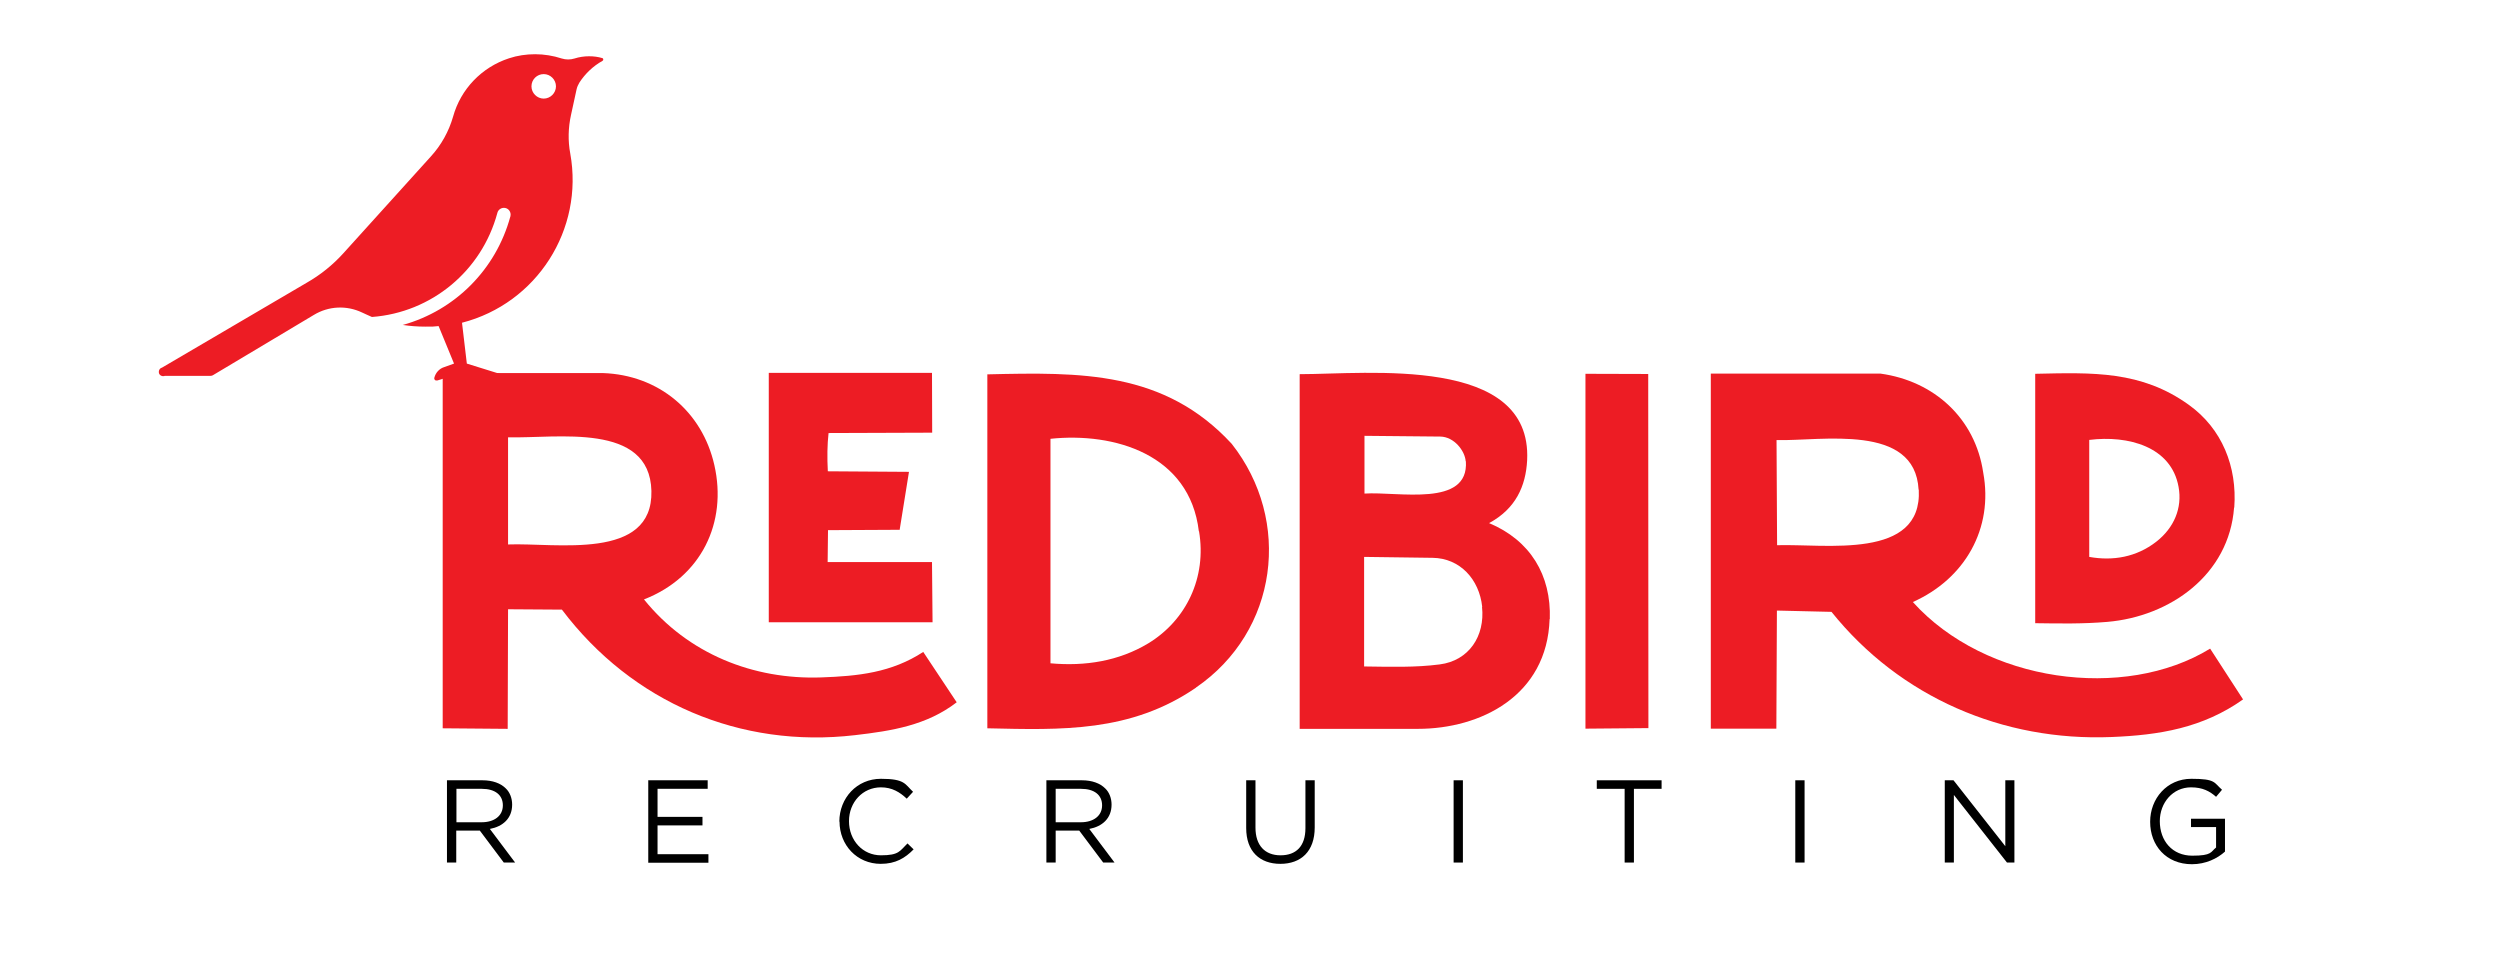
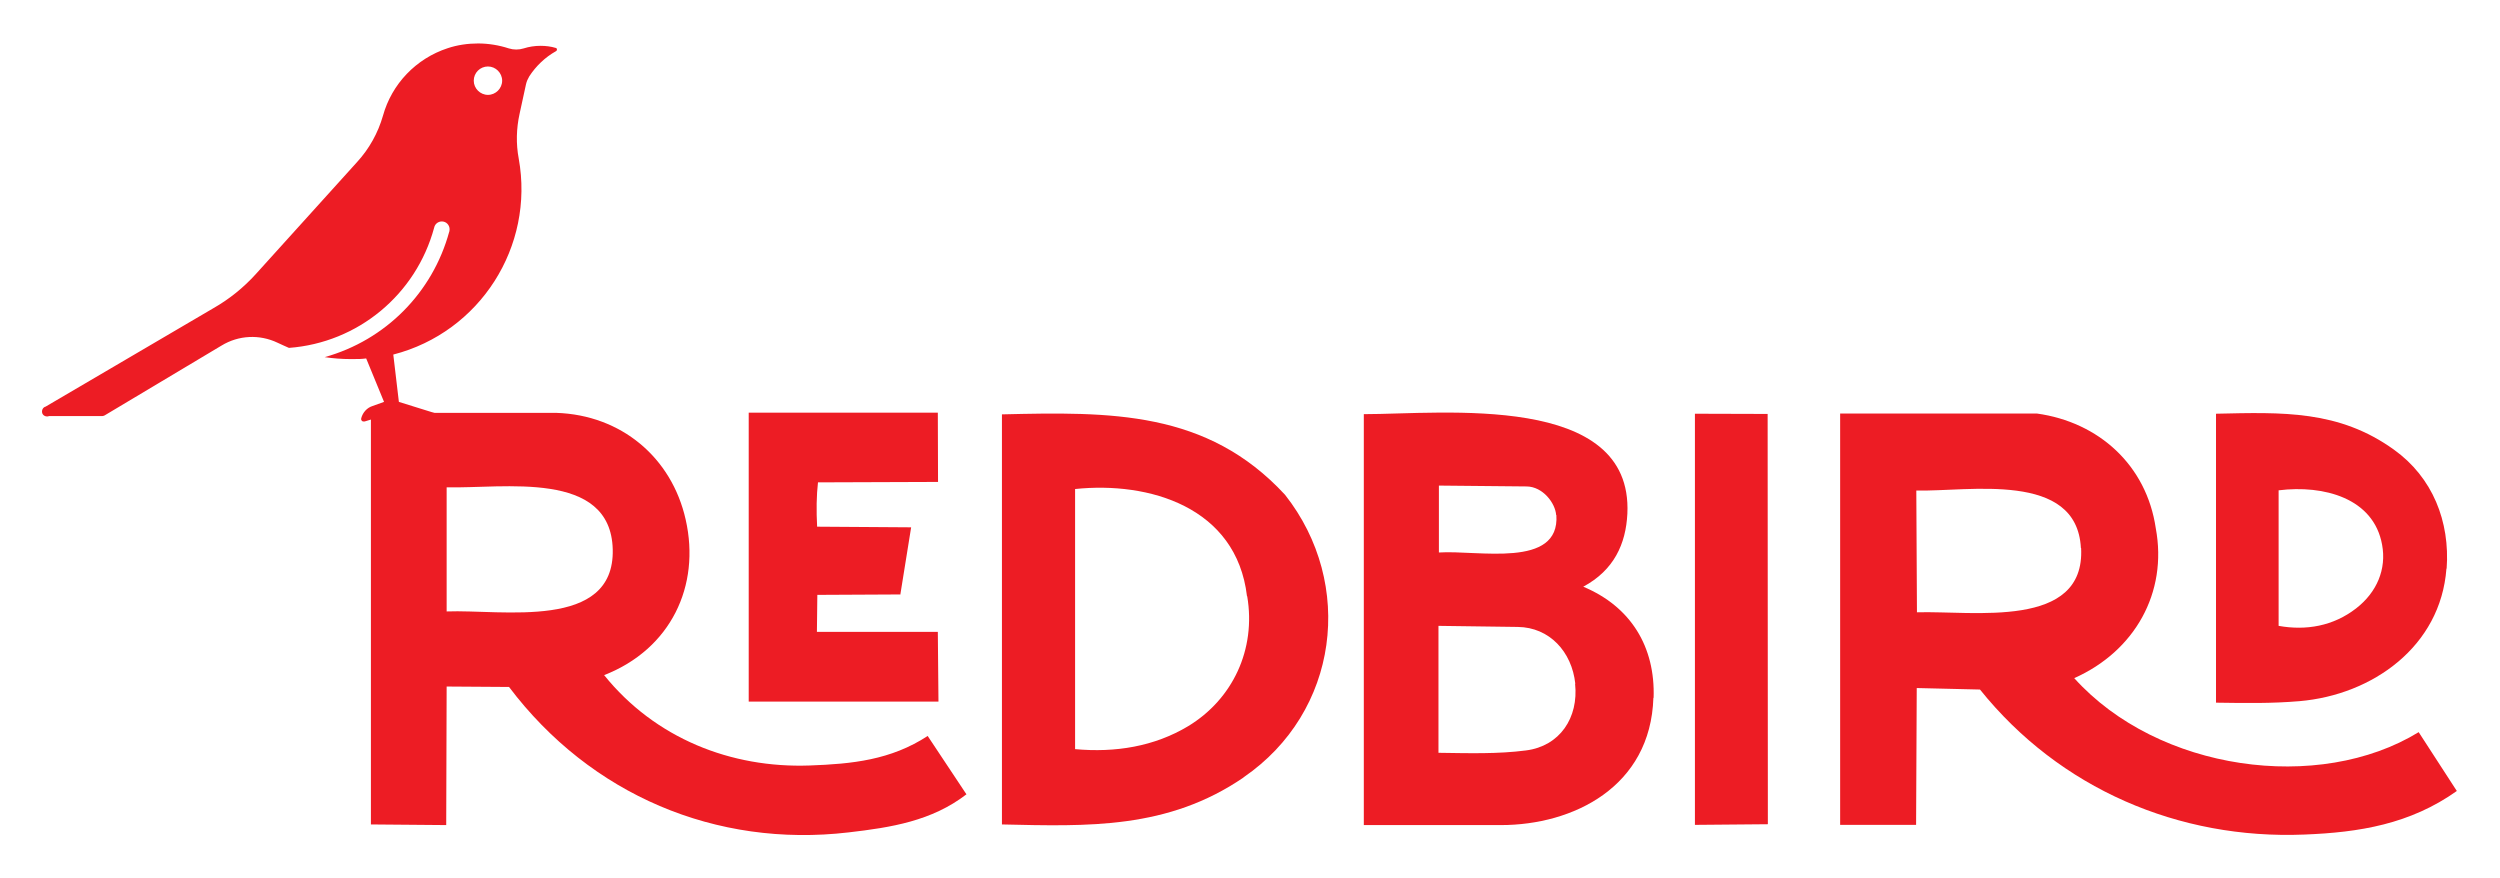
- <svg xmlns="http://www.w3.org/2000/svg" id="Layer_1" version="1.1" viewBox="0 0 1346.3 518.7">
+ <svg xmlns="http://www.w3.org/2000/svg" id="Layer_1" version="1.1" viewBox="66 9 1162 408">
  <defs>
    <style>
      .st0 {
        fill: #ed1c24;
      }
    </style>
  </defs>
  <path class="st0" d="M644.1,370.3c-35.3,24.2-72.5,22.8-112.4,21.9v-190.6c50.4-1.2,95.3-1.9,131.6,37.4,32.6,41.4,25,101-19.3,131.3h0ZM645.6,286.1c-4.9-41.5-45.6-53.4-79.9-49.8v120.9c18.7,1.7,36.8-1.2,52.6-10.7,20.6-12.5,31.6-35.6,27.4-60.4h0Z" />
  <g>
    <path class="st0" d="M1208,376.6c-21.8,15.5-45.4,19.3-70.9,20.3-58.3,2.4-113.8-21.3-150.8-67.4l-29.4-.7-.3,63.6h-35.3c0,.1,0-191.2,0-191.2h91.4c28.9,4,51,24.1,55.3,53.3,5.6,30-9.8,57.2-37.9,69.7,39,43.3,113.8,53.5,160.1,25.1l17.7,27.3h0ZM1033.2,263.7c-1.9-36-52.3-26.1-76.5-26.7l.3,56.6c26-.8,78.3,8.1,76.3-29.9Z" />
    <path class="st0" d="M834.5,333.3c-1.3,41.5-37.3,59.2-70.9,59.2h-63.7v-191c36.6,0,125.2-10.3,122.5,46.3-.7,14-6.2,26.2-20.5,33.9,22.2,9.3,33.5,28,32.7,51.7h0ZM789.3,248.4c-.4-5.6-6.2-13.2-13.7-13.3l-40.8-.4v31.1c18.1-1.2,56.3,7.6,54.6-17.4h0ZM798.2,326.8c-1.6-14.9-12-26.2-26.7-26.4l-36.9-.5v59c14.3.2,27.7.6,40.7-1.1,15.7-2,24.5-15.2,22.8-31h0Z" />
    <path class="st0" d="M1203.1,273.3c-2.7,36.2-34.4,58.7-68.3,61.6-13,1.1-25,.9-38.8.7v-134.3c31-.7,57.1-1.7,82.7,16.7,18,12.9,26.1,33.4,24.5,55.3h0ZM1161.1,291.8c9.7-7.5,14.2-18.3,12.1-29.6-3.9-21.7-27.1-27.9-48.1-25.3v63c12.8,2.3,25.4.1,36-8.1h0Z" />
    <polygon class="st0" points="887.7 392.1 853.8 392.4 853.8 201.3 887.6 201.4 887.7 392.1" />
  </g>
  <g>
    <path class="st0" d="M484.6,285.3l-38.7.2-.2,17.2h56.2c0,.1.3,32.4.3,32.4h-88.2c0,0,0-134.3,0-134.3h87.9s.1,32.2.1,32.2l-55.8.2c-.7,6.1-.8,13.2-.4,20.6l43.7.3-5,31.1h0Z" />
    <path class="st0" d="M497.3,351c-17.2,11.3-35.4,13.1-55,13.8-36.5,1.3-71.8-12.6-95.5-42,31-12.1,44.9-41.5,37.9-72.3-6.5-28.9-30-48.6-60.1-49.6h-47c0,0-39.2,0-39.2,0v191.3c0,0,35,.3,35,.3l.2-64.4,29,.2c37.9,50.2,96.3,74.8,157.8,67.6,19.9-2.3,38.7-5.3,54.8-17.7l-18-27.1h0ZM273.6,293.2v-57.7c26.1.7,76.3-8.4,77.2,28.9.9,37.8-51.6,27.8-77.2,28.8Z" />
  </g>
  <path class="st0" d="M88.7,202.4h24.7c.4,0,.8-.1,1.2-.3l54.4-32.5c7.9-4.8,17.6-5.3,26-1.3,1.8.9,3.6,1.6,5.3,2.4,32.1-2.4,59.1-24.8,67.5-55.9.4-2,2.4-3.2,4.3-2.8,2,.4,3.2,2.4,2.8,4.3,0,.1,0,.3-.1.4-7.7,28.3-29.6,50.4-57.9,58.3,4,.6,8.1.9,12.1.9s4.8,0,7.2-.3l8.3,20.2-5.3,1.9c-2.6.8-4.6,3-5.3,5.7-.2.7.2,1.3.8,1.5.2,0,.5,0,.8,0l9.5-2.9c1.7-.5,3.6-.5,5.3,0l31.8,7.9c1.2.3,2.4-.4,2.6-1.6,0-.2,0-.4,0-.5,0-1-.6-1.8-1.5-2.1l-31.8-9.9-2.6-22c40.3-10.4,65.7-50.2,58.3-91.1-1.3-6.9-1.1-14,.4-20.8l3-13.8c.3-1.3.8-2.4,1.5-3.6,3.1-4.8,7.4-8.9,12.4-11.7.4-.2.6-.7.4-1.1,0-.2-.2-.3-.4-.4-2.3-.7-4.7-1-7.2-1-2.6,0-5.3.4-7.8,1.2-2.2.7-4.7.7-6.9,0-4.6-1.5-9.5-2.3-14.3-2.3-4.8,0-9.6.7-14.1,2.2-14.7,4.8-26,16.6-30.1,31.4-2.3,8-6.4,15.4-12.1,21.6l-47,52c-5.7,6.3-12.4,11.7-19.8,15.9l-77.9,45.7c-1.2.3-1.9,1.6-1.6,2.9.3,1.2,1.6,1.9,2.9,1.6h0ZM286.2,46.5c0-3.7,3-6.6,6.6-6.6s6.6,3,6.6,6.6-3,6.6-6.6,6.6-6.6-3-6.6-6.6Z" />
-   <g>
-     <path d="M240.7,420.2h19.1c5.5,0,9.8,1.6,12.6,4.4,2.2,2.1,3.4,5.3,3.4,8.7h0c0,7.5-5.1,11.8-12,13.1l13.6,18.1h-6.1l-12.9-17.2h-12.7v17.2h-5v-44.3h0ZM259.4,442.8c6.7,0,11.4-3.4,11.4-9.1h0c0-5.6-4.2-8.9-11.3-8.9h-13.7v18h13.6,0Z" />
-     <path d="M349,420.2h32.1v4.6h-27v15.1h24.2v4.6h-24.2v15.5h27.4v4.6h-32.4v-44.3h0Z" />
-     <path d="M452,442.5h0c0-12.7,9.4-23.1,22.4-23.1s12.9,2.9,17.3,7l-3.4,3.7c-3.7-3.5-7.9-6.1-13.9-6.1-9.8,0-17.2,8-17.2,18.2h0c0,10.4,7.4,18.4,17.2,18.4s10.1-2.3,14.3-6.4l3.3,3.2c-4.6,4.7-9.7,7.8-17.7,7.8-12.8,0-22.2-10.1-22.2-22.8h0Z" />
-     <path d="M563.5,420.2h19.1c5.5,0,9.8,1.6,12.6,4.4,2.2,2.1,3.4,5.3,3.4,8.7h0c0,7.5-5.1,11.8-12,13.1l13.6,18.1h-6.1l-12.9-17.2h-12.7v17.2h-5v-44.3h0ZM582.1,442.8c6.7,0,11.4-3.4,11.4-9.1h0c0-5.6-4.2-8.9-11.3-8.9h-13.7v18h13.6,0Z" />
-     <path d="M671.1,446v-25.8h5v25.5c0,9.6,5.1,14.9,13.5,14.9s13.4-4.9,13.4-14.6v-25.8h5v25.4c0,12.9-7.4,19.6-18.5,19.6s-18.4-6.7-18.4-19.3h0Z" />
-     <path d="M782.8,420.2h5v44.3h-5v-44.3Z" />
-     <path d="M874.8,424.8h-14.9v-4.6h34.9v4.6h-14.9v39.7h-5v-39.7Z" />
-     <path d="M966.8,420.2h5v44.3h-5v-44.3Z" />
-     <path d="M1047.3,420.2h4.7l27.9,35.5v-35.5h4.9v44.3h-4l-28.6-36.4v36.4h-4.9v-44.3h0Z" />
-     <path d="M1157.9,442.5h0c0-12.3,8.9-23.1,22.2-23.1s12.1,2.1,16.5,5.9l-3.2,3.8c-3.4-3-7.2-5.1-13.5-5.1-9.8,0-16.8,8.3-16.8,18.2h0c0,10.7,6.8,18.6,17.5,18.6s9.8-2,12.8-4.4v-11h-13.5v-4.5h18.3v17.7c-4.1,3.7-10.3,6.8-17.8,6.8-13.9,0-22.5-10.1-22.5-22.8h0Z" />
-   </g>
</svg>
